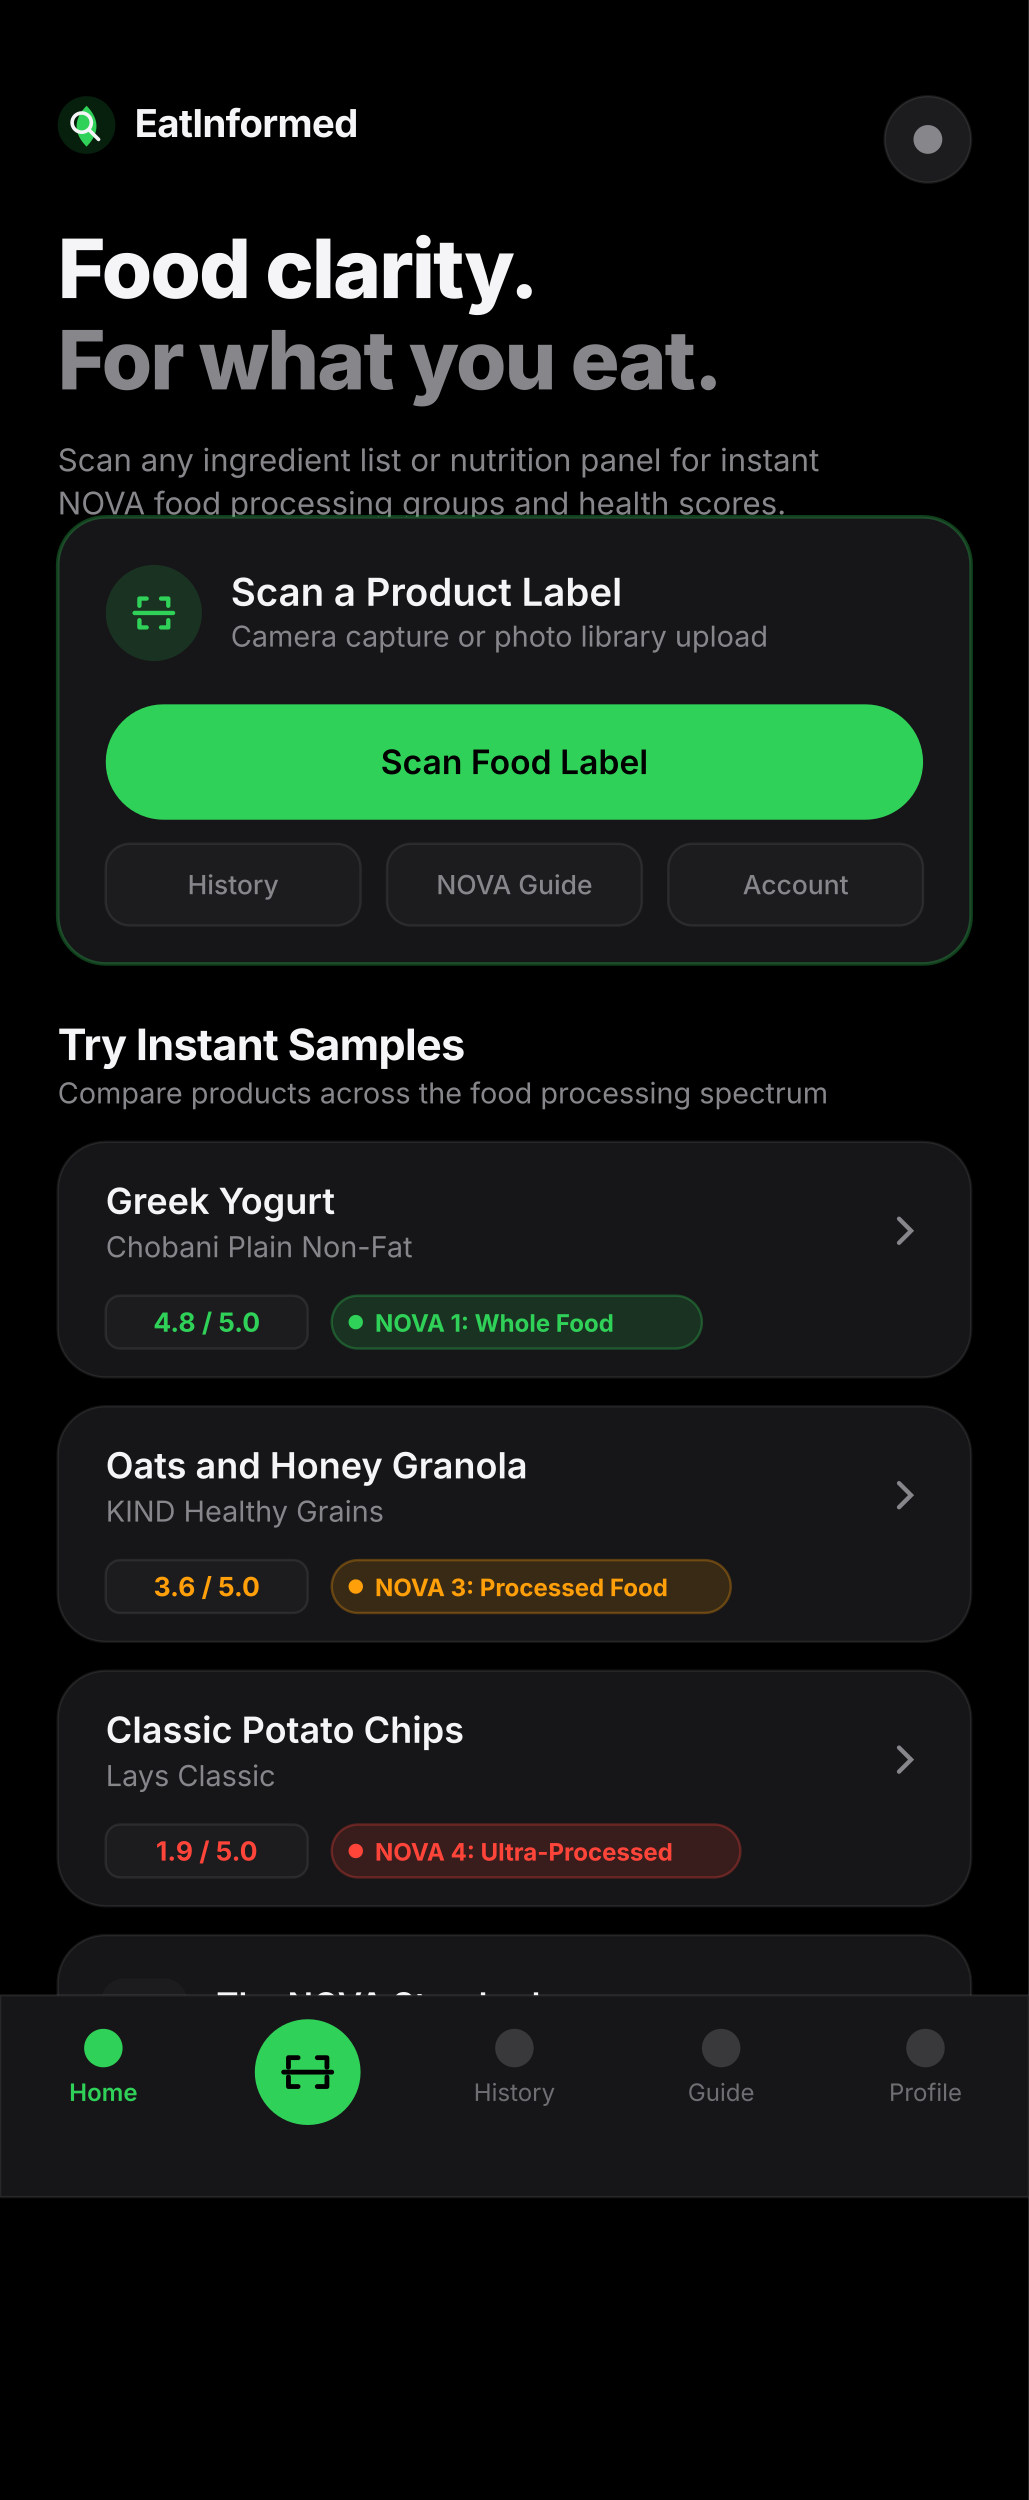
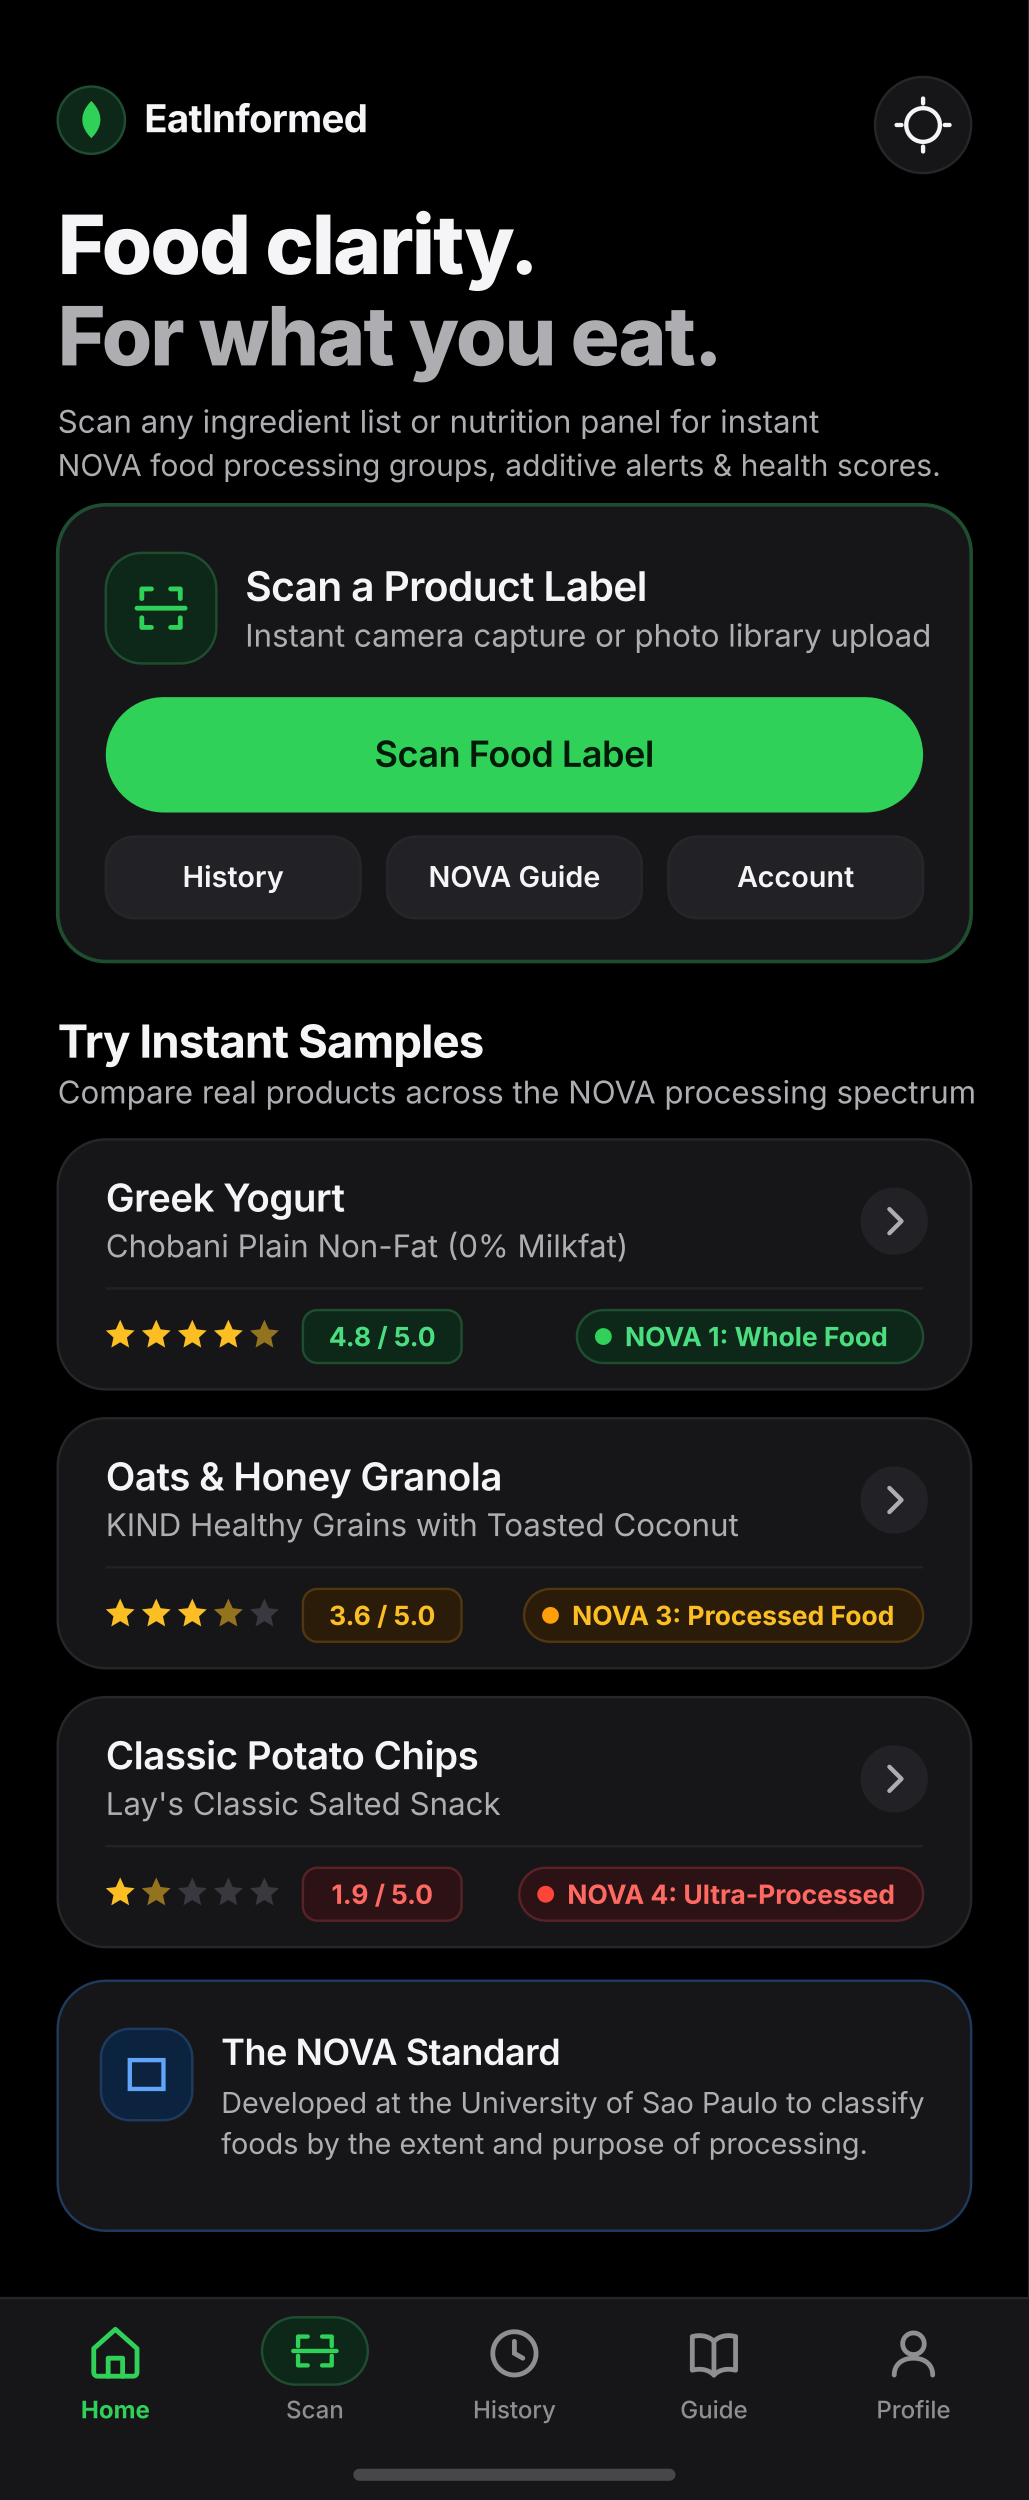
- <svg xmlns="http://www.w3.org/2000/svg" width="428" height="1040" viewBox="0 0 428 1040" fill="none">
-   <defs>
-     <style>
-       text { font-family: -apple-system, BlinkMacSystemFont, 'SF Pro Display', 'SF Pro Text', 'Inter', Helvetica, Arial, sans-serif; }
-     </style>
-   </defs>
+ <svg xmlns="http://www.w3.org/2000/svg" width="428" height="1040" viewBox="0 0 428 1040">
  <rect id="Background" width="428" height="1040" fill="#000000" />
-   <g id="Header" transform="translate(24, 40)">
+   <g id="Header" transform="translate(24, 36)">
    <g id="Brand_Row">
-       <circle cx="12" cy="12" r="12" fill="rgba(48, 209, 88, 0.15)" />
-       <path d="M12 4C7 9 6 15 12 21C18 15 17 9 12 4Z" fill="#30D158" />
-       <circle cx="10" cy="11" r="4" stroke="#F5F5F7" stroke-width="1.5" fill="none" />
-       <line x1="13" y1="14" x2="17" y2="18" stroke="#F5F5F7" stroke-width="1.5" stroke-linecap="round" />
-       <text x="32" y="17" font-size="16" font-weight="700" fill="#F5F5F7" letter-spacing="-0.3">EatInformed</text>
-       <g id="Theme_Toggle" transform="translate(344, 0)">
-         <rect width="36" height="36" rx="18" fill="#1C1C1E" stroke="rgba(255, 255, 255, 0.08)" stroke-width="1" />
-         <circle cx="18" cy="18" r="6" fill="#86868B" />
+       <rect x="0" y="0" width="28" height="28" rx="14" fill="#0D2818" stroke="#1E4E30" stroke-width="1" />
+       <path d="M14 6C9.5 10.5 8.5 16 14 21.5C19.5 16 18.5 10.5 14 6Z" fill="#30D158" />
+       <text x="36" y="19" font-family="Inter, -apple-system, BlinkMacSystemFont, 'SF Pro Display', 'SF Pro Text', 'DejaVu Sans', Helvetica, Arial, sans-serif" font-size="16" font-weight="700" fill="#F5F5F7" text-anchor="start" letter-spacing="-0.3">EatInformed</text>
+       <g id="Theme_Toggle" transform="translate(340, -4)">
+         <rect width="40" height="40" rx="20" fill="#161618" stroke="#26262A" stroke-width="1" />
+         <circle cx="20" cy="20" r="7" fill="none" stroke="#F5F5F7" stroke-width="1.8" />
+         <line x1="20" y1="9" x2="20" y2="11" stroke="#F5F5F7" stroke-width="1.8" stroke-linecap="round" />
+         <line x1="20" y1="29" x2="20" y2="31" stroke="#F5F5F7" stroke-width="1.8" stroke-linecap="round" />
+         <line x1="9" y1="20" x2="11" y2="20" stroke="#F5F5F7" stroke-width="1.8" stroke-linecap="round" />
+         <line x1="29" y1="20" x2="31" y2="20" stroke="#F5F5F7" stroke-width="1.8" stroke-linecap="round" />
      </g>
    </g>
-     <g id="Hero_Titles" transform="translate(0, 52)">
-       <text x="0" y="32" font-size="34" font-weight="800" fill="#F5F5F7" letter-spacing="-0.8">Food clarity.</text>
-       <text x="0" y="70" font-size="34" font-weight="800" fill="#86868B" letter-spacing="-0.8">For what you eat.</text>
-       <text x="0" y="104" font-size="13" font-weight="400" fill="#86868B" width="380">
-         <tspan x="0" dy="0">Scan any ingredient list or nutrition panel for instant</tspan>
-         <tspan x="0" dy="18">NOVA food processing groups and health scores.</tspan>
-       </text>
+     <g id="Hero_Titles" transform="translate(0, 48)">
+       <text x="0" y="30" font-family="Inter, -apple-system, BlinkMacSystemFont, 'SF Pro Display', 'SF Pro Text', 'DejaVu Sans', Helvetica, Arial, sans-serif" font-size="34" font-weight="800" fill="#F5F5F7" text-anchor="start" letter-spacing="-0.8">Food clarity.</text>
+       <text x="0" y="68" font-family="Inter, -apple-system, BlinkMacSystemFont, 'SF Pro Display', 'SF Pro Text', 'DejaVu Sans', Helvetica, Arial, sans-serif" font-size="34" font-weight="800" fill="#AEAEB2" text-anchor="start" letter-spacing="-0.8">For what you eat.</text>
+       <text x="0" y="96" font-family="Inter, -apple-system, BlinkMacSystemFont, 'SF Pro Display', 'SF Pro Text', 'DejaVu Sans', Helvetica, Arial, sans-serif" font-size="13" font-weight="400" fill="#AEAEB2" text-anchor="start">Scan any ingredient list or nutrition panel for instant</text>
+       <text x="0" y="114" font-family="Inter, -apple-system, BlinkMacSystemFont, 'SF Pro Display', 'SF Pro Text', 'DejaVu Sans', Helvetica, Arial, sans-serif" font-size="12.5" font-weight="400" fill="#AEAEB2" text-anchor="start">NOVA food processing groups, additive alerts &amp; health scores.</text>
    </g>
  </g>
-   <g id="Card_Quick_Scan" transform="translate(24, 215)">
-     <rect width="380" height="186" rx="20" fill="#161618" stroke="rgba(48, 209, 88, 0.3)" stroke-width="1.5" />
+   <g id="Card_Quick_Scan" transform="translate(24, 210)">
+     <rect width="380" height="190" rx="20" fill="#161618" stroke="#1E4E30" stroke-width="1.5" />
    <g transform="translate(20, 20)">
-       <circle cx="20" cy="20" r="20" fill="rgba(48, 209, 88, 0.15)" />
-       <path d="M14 14h3M14 14v3M26 14h-3M26 14v3M14 26h3M14 26v-3M26 26h-3M26 26v-3" stroke="#30D158" stroke-width="1.8" stroke-linecap="round" fill="none" />
-       <line x1="12" y1="20" x2="28" y2="20" stroke="#30D158" stroke-width="1.8" stroke-linecap="round" />
-       <text x="52" y="17" font-size="16" font-weight="600" fill="#F5F5F7">Scan a Product Label</text>
-       <text x="52" y="34" font-size="12" font-weight="400" fill="#86868B">Camera capture or photo library upload</text>
+       <rect width="46" height="46" rx="15" fill="#0D2818" stroke="#1E4E30" stroke-width="1" />
+       <path d="M15 15h4M15 15v4M31 15h-4M31 15v4M15 31h4M15 31v-4M31 31h-4M31 31v-4" stroke="#30D158" stroke-width="2" stroke-linecap="round" fill="none" />
+       <line x1="13" y1="23" x2="33" y2="23" stroke="#30D158" stroke-width="2" stroke-linecap="round" />
+       <text x="58" y="20" font-family="Inter, -apple-system, BlinkMacSystemFont, 'SF Pro Display', 'SF Pro Text', 'DejaVu Sans', Helvetica, Arial, sans-serif" font-size="17" font-weight="600" fill="#F5F5F7" text-anchor="start" letter-spacing="-0.3">Scan a Product Label</text>
+       <text x="58" y="39" font-family="Inter, -apple-system, BlinkMacSystemFont, 'SF Pro Display', 'SF Pro Text', 'DejaVu Sans', Helvetica, Arial, sans-serif" font-size="13" font-weight="400" fill="#AEAEB2" text-anchor="start">Instant camera capture or photo library upload</text>
    </g>
-     <g id="Button_Scan" transform="translate(20, 78)">
+     <g id="Button_Scan" transform="translate(20, 80)">
      <rect width="340" height="48" rx="24" fill="#30D158" />
-       <text x="170" y="29" font-size="14" font-weight="600" fill="#000000" text-anchor="middle">Scan Food Label</text>
+       <text x="170" y="29" font-family="Inter, -apple-system, BlinkMacSystemFont, 'SF Pro Display', 'SF Pro Text', 'DejaVu Sans', Helvetica, Arial, sans-serif" font-size="15" font-weight="600" fill="#031A09" text-anchor="middle" letter-spacing="-0.2">Scan Food Label</text>
    </g>
-     <g id="Quick_Nav_Row" transform="translate(20, 136)">
+     <g id="Quick_Nav_Row" transform="translate(20, 138)">
      <g id="Quick_History">
-         <rect width="106" height="34" rx="10" fill="#1C1C1E" stroke="rgba(255, 255, 255, 0.08)" stroke-width="1" />
-         <text x="53" y="21" font-size="11" font-weight="500" fill="#86868B" text-anchor="middle">History</text>
+         <rect width="106" height="34" rx="12" fill="#222226" stroke="#26262A" stroke-width="1" />
+         <text x="53" y="21" font-family="Inter, -apple-system, BlinkMacSystemFont, 'SF Pro Display', 'SF Pro Text', 'DejaVu Sans', Helvetica, Arial, sans-serif" font-size="12" font-weight="600" fill="#F5F5F7" text-anchor="middle">History</text>
      </g>
      <g id="Quick_Guide" transform="translate(117, 0)">
-         <rect width="106" height="34" rx="10" fill="#1C1C1E" stroke="rgba(255, 255, 255, 0.08)" stroke-width="1" />
-         <text x="53" y="21" font-size="11" font-weight="500" fill="#86868B" text-anchor="middle">NOVA Guide</text>
+         <rect width="106" height="34" rx="12" fill="#222226" stroke="#26262A" stroke-width="1" />
+         <text x="53" y="21" font-family="Inter, -apple-system, BlinkMacSystemFont, 'SF Pro Display', 'SF Pro Text', 'DejaVu Sans', Helvetica, Arial, sans-serif" font-size="12" font-weight="600" fill="#F5F5F7" text-anchor="middle">NOVA Guide</text>
      </g>
      <g id="Quick_Account" transform="translate(234, 0)">
-         <rect width="106" height="34" rx="10" fill="#1C1C1E" stroke="rgba(255, 255, 255, 0.08)" stroke-width="1" />
-         <text x="53" y="21" font-size="11" font-weight="500" fill="#86868B" text-anchor="middle">Account</text>
+         <rect width="106" height="34" rx="12" fill="#222226" stroke="#26262A" stroke-width="1" />
+         <text x="53" y="21" font-family="Inter, -apple-system, BlinkMacSystemFont, 'SF Pro Display', 'SF Pro Text', 'DejaVu Sans', Helvetica, Arial, sans-serif" font-size="12" font-weight="600" fill="#F5F5F7" text-anchor="middle">Account</text>
      </g>
    </g>
  </g>
-   <g id="Section_Samples_Header" transform="translate(24, 425)">
-     <text x="0" y="16" font-size="18" font-weight="700" fill="#F5F5F7" letter-spacing="-0.3">Try Instant Samples</text>
-     <text x="0" y="34" font-size="12" font-weight="400" fill="#86868B">Compare products across the food processing spectrum</text>
+   <g id="Section_Samples_Header" transform="translate(24, 424)">
+     <text x="0" y="16" font-family="Inter, -apple-system, BlinkMacSystemFont, 'SF Pro Display', 'SF Pro Text', 'DejaVu Sans', Helvetica, Arial, sans-serif" font-size="19" font-weight="700" fill="#F5F5F7" text-anchor="start" letter-spacing="-0.4">Try Instant Samples</text>
+     <text x="0" y="35" font-family="Inter, -apple-system, BlinkMacSystemFont, 'SF Pro Display', 'SF Pro Text', 'DejaVu Sans', Helvetica, Arial, sans-serif" font-size="13" font-weight="400" fill="#AEAEB2" text-anchor="start">Compare real products across the NOVA processing spectrum</text>
  </g>
-   <g id="Sample_Card_Yogurt" transform="translate(24, 475)">
-     <rect width="380" height="98" rx="20" fill="#161618" stroke="rgba(255, 255, 255, 0.08)" stroke-width="1" />
-     <text x="20" y="30" font-size="15" font-weight="600" fill="#F5F5F7">Greek Yogurt</text>
-     <text x="20" y="48" font-size="12" font-weight="400" fill="#86868B">Chobani Plain Non-Fat</text>
-     <path d="M350 32l5 5-5 5" stroke="#86868B" stroke-width="1.8" stroke-linecap="round" fill="none" />
-     <g transform="translate(20, 64)">
-       <rect width="84" height="22" rx="6" fill="#1C1C1E" stroke="rgba(255, 255, 255, 0.08)" stroke-width="1" />
-       <text x="42" y="15" font-size="11" font-weight="700" fill="#30D158" text-anchor="middle">4.8 / 5.0</text>
-       <g transform="translate(94, 0)">
-         <rect width="154" height="22" rx="11" fill="rgba(48, 209, 88, 0.15)" stroke="rgba(48, 209, 88, 0.3)" stroke-width="1" />
-         <circle cx="10" cy="11" r="3" fill="#30D158" />
-         <text x="18" y="15" font-size="10" font-weight="700" fill="#30D158">NOVA 1: Whole Food</text>
+   <g id="Sample_Card_Yogurt" transform="translate(24, 474)">
+     <rect width="380" height="104" rx="20" fill="#161618" stroke="#26262A" stroke-width="1" />
+     <text x="20" y="30" font-family="Inter, -apple-system, BlinkMacSystemFont, 'SF Pro Display', 'SF Pro Text', 'DejaVu Sans', Helvetica, Arial, sans-serif" font-size="16" font-weight="600" fill="#F5F5F7" text-anchor="start" letter-spacing="-0.2">Greek Yogurt</text>
+     <text x="20" y="49" font-family="Inter, -apple-system, BlinkMacSystemFont, 'SF Pro Display', 'SF Pro Text', 'DejaVu Sans', Helvetica, Arial, sans-serif" font-size="13" font-weight="400" fill="#AEAEB2" text-anchor="start">Chobani Plain Non-Fat (0% Milkfat)</text>
+     <circle cx="348" cy="34" r="14" fill="#222226" />
+     <path d="M346 29l5 5-5 5" stroke="#AEAEB2" stroke-width="1.8" stroke-linecap="round" stroke-linejoin="round" fill="none" />
+     <line x1="20" y1="62" x2="360" y2="62" stroke="#222226" stroke-width="1" />
+     <g transform="translate(20, 71)">
+       <polygon points="6,4 7.8,8 12,8.5 8.8,11.4 9.7,15.6 6,13.4 2.3,15.6 3.2,11.4 0,8.5 4.2,8" fill="#FBBF24" />
+       <polygon points="21,4 22.8,8 27,8.5 23.8,11.4 24.7,15.6 21,13.4 17.3,15.6 18.2,11.4 15,8.5 19.2,8" fill="#FBBF24" />
+       <polygon points="36,4 37.8,8 42,8.5 38.8,11.4 39.7,15.6 36,13.4 32.3,15.6 33.2,11.4 30,8.5 34.2,8" fill="#FBBF24" />
+       <polygon points="51,4 52.8,8 57,8.5 53.8,11.4 54.7,15.6 51,13.4 47.3,15.6 48.2,11.4 45,8.5 49.2,8" fill="#FBBF24" />
+       <polygon points="66,4 67.8,8 72,8.5 68.8,11.4 69.7,15.6 66,13.4 62.3,15.6 63.2,11.4 60,8.5 64.2,8" fill="#FBBF24" fill-opacity="0.55" />
+       <rect x="82" y="0" width="66" height="22" rx="6" fill="#0D2818" stroke="#1E4E30" stroke-width="1" />
+       <text x="115" y="15" font-family="Inter, -apple-system, BlinkMacSystemFont, 'SF Pro Display', 'SF Pro Text', 'DejaVu Sans', Helvetica, Arial, sans-serif" font-size="11" font-weight="700" fill="#4ADE80" text-anchor="middle">4.8 / 5.0</text>
+       <g transform="translate(196, 0)">
+         <rect width="144" height="22" rx="11" fill="#0D2818" stroke="#1E4E30" stroke-width="1" />
+         <circle cx="11" cy="11" r="3.5" fill="#30D158" />
+         <text x="20" y="15" font-family="Inter, -apple-system, BlinkMacSystemFont, 'SF Pro Display', 'SF Pro Text', 'DejaVu Sans', Helvetica, Arial, sans-serif" font-size="11" font-weight="700" fill="#4ADE80" text-anchor="start">NOVA 1: Whole Food</text>
      </g>
    </g>
  </g>
-   <g id="Sample_Card_Granola" transform="translate(24, 585)">
-     <rect width="380" height="98" rx="20" fill="#161618" stroke="rgba(255, 255, 255, 0.08)" stroke-width="1" />
-     <text x="20" y="30" font-size="15" font-weight="600" fill="#F5F5F7">Oats and Honey Granola</text>
-     <text x="20" y="48" font-size="12" font-weight="400" fill="#86868B">KIND Healthy Grains</text>
-     <path d="M350 32l5 5-5 5" stroke="#86868B" stroke-width="1.8" stroke-linecap="round" fill="none" />
-     <g transform="translate(20, 64)">
-       <rect width="84" height="22" rx="6" fill="#1C1C1E" stroke="rgba(255, 255, 255, 0.08)" stroke-width="1" />
-       <text x="42" y="15" font-size="11" font-weight="700" fill="#FF9F0A" text-anchor="middle">3.6 / 5.0</text>
-       <g transform="translate(94, 0)">
-         <rect width="166" height="22" rx="11" fill="rgba(255, 159, 10, 0.15)" stroke="rgba(255, 159, 10, 0.3)" stroke-width="1" />
-         <circle cx="10" cy="11" r="3" fill="#FF9F0A" />
-         <text x="18" y="15" font-size="10" font-weight="700" fill="#FF9F0A">NOVA 3: Processed Food</text>
+   <g id="Sample_Card_Granola" transform="translate(24, 590)">
+     <rect width="380" height="104" rx="20" fill="#161618" stroke="#26262A" stroke-width="1" />
+     <text x="20" y="30" font-family="Inter, -apple-system, BlinkMacSystemFont, 'SF Pro Display', 'SF Pro Text', 'DejaVu Sans', Helvetica, Arial, sans-serif" font-size="16" font-weight="600" fill="#F5F5F7" text-anchor="start" letter-spacing="-0.2">Oats &amp; Honey Granola</text>
+     <text x="20" y="49" font-family="Inter, -apple-system, BlinkMacSystemFont, 'SF Pro Display', 'SF Pro Text', 'DejaVu Sans', Helvetica, Arial, sans-serif" font-size="13" font-weight="400" fill="#AEAEB2" text-anchor="start">KIND Healthy Grains with Toasted Coconut</text>
+     <circle cx="348" cy="34" r="14" fill="#222226" />
+     <path d="M346 29l5 5-5 5" stroke="#AEAEB2" stroke-width="1.8" stroke-linecap="round" stroke-linejoin="round" fill="none" />
+     <line x1="20" y1="62" x2="360" y2="62" stroke="#222226" stroke-width="1" />
+     <g transform="translate(20, 71)">
+       <polygon points="6,4 7.8,8 12,8.5 8.8,11.4 9.7,15.6 6,13.4 2.3,15.6 3.2,11.4 0,8.5 4.2,8" fill="#FBBF24" />
+       <polygon points="21,4 22.8,8 27,8.5 23.8,11.4 24.7,15.6 21,13.4 17.3,15.6 18.2,11.4 15,8.5 19.2,8" fill="#FBBF24" />
+       <polygon points="36,4 37.8,8 42,8.5 38.8,11.4 39.7,15.6 36,13.4 32.3,15.6 33.2,11.4 30,8.5 34.2,8" fill="#FBBF24" />
+       <polygon points="51,4 52.8,8 57,8.5 53.8,11.4 54.7,15.6 51,13.4 47.3,15.6 48.2,11.4 45,8.5 49.2,8" fill="#FBBF24" fill-opacity="0.55" />
+       <polygon points="66,4 67.8,8 72,8.5 68.8,11.4 69.7,15.6 66,13.4 62.3,15.6 63.2,11.4 60,8.5 64.2,8" fill="#38383E" />
+       <rect x="82" y="0" width="66" height="22" rx="6" fill="#2A1C08" stroke="#523610" stroke-width="1" />
+       <text x="115" y="15" font-family="Inter, -apple-system, BlinkMacSystemFont, 'SF Pro Display', 'SF Pro Text', 'DejaVu Sans', Helvetica, Arial, sans-serif" font-size="11" font-weight="700" fill="#FBBF24" text-anchor="middle">3.6 / 5.0</text>
+       <g transform="translate(174, 0)">
+         <rect width="166" height="22" rx="11" fill="#2A1C08" stroke="#523610" stroke-width="1" />
+         <circle cx="11" cy="11" r="3.5" fill="#FF9F0A" />
+         <text x="20" y="15" font-family="Inter, -apple-system, BlinkMacSystemFont, 'SF Pro Display', 'SF Pro Text', 'DejaVu Sans', Helvetica, Arial, sans-serif" font-size="11" font-weight="700" fill="#FBBF24" text-anchor="start">NOVA 3: Processed Food</text>
      </g>
    </g>
  </g>
-   <g id="Sample_Card_Chips" transform="translate(24, 695)">
-     <rect width="380" height="98" rx="20" fill="#161618" stroke="rgba(255, 255, 255, 0.08)" stroke-width="1" />
-     <text x="20" y="30" font-size="15" font-weight="600" fill="#F5F5F7">Classic Potato Chips</text>
-     <text x="20" y="48" font-size="12" font-weight="400" fill="#86868B">Lays Classic</text>
-     <path d="M350 32l5 5-5 5" stroke="#86868B" stroke-width="1.8" stroke-linecap="round" fill="none" />
-     <g transform="translate(20, 64)">
-       <rect width="84" height="22" rx="6" fill="#1C1C1E" stroke="rgba(255, 255, 255, 0.08)" stroke-width="1" />
-       <text x="42" y="15" font-size="11" font-weight="700" fill="#FF453A" text-anchor="middle">1.9 / 5.0</text>
-       <g transform="translate(94, 0)">
-         <rect width="170" height="22" rx="11" fill="rgba(255, 69, 58, 0.15)" stroke="rgba(255, 69, 58, 0.3)" stroke-width="1" />
-         <circle cx="10" cy="11" r="3" fill="#FF453A" />
-         <text x="18" y="15" font-size="10" font-weight="700" fill="#FF453A">NOVA 4: Ultra-Processed</text>
+   <g id="Sample_Card_Chips" transform="translate(24, 706)">
+     <rect width="380" height="104" rx="20" fill="#161618" stroke="#26262A" stroke-width="1" />
+     <text x="20" y="30" font-family="Inter, -apple-system, BlinkMacSystemFont, 'SF Pro Display', 'SF Pro Text', 'DejaVu Sans', Helvetica, Arial, sans-serif" font-size="16" font-weight="600" fill="#F5F5F7" text-anchor="start" letter-spacing="-0.2">Classic Potato Chips</text>
+     <text x="20" y="49" font-family="Inter, -apple-system, BlinkMacSystemFont, 'SF Pro Display', 'SF Pro Text', 'DejaVu Sans', Helvetica, Arial, sans-serif" font-size="13" font-weight="400" fill="#AEAEB2" text-anchor="start">Lay's Classic Salted Snack</text>
+     <circle cx="348" cy="34" r="14" fill="#222226" />
+     <path d="M346 29l5 5-5 5" stroke="#AEAEB2" stroke-width="1.8" stroke-linecap="round" stroke-linejoin="round" fill="none" />
+     <line x1="20" y1="62" x2="360" y2="62" stroke="#222226" stroke-width="1" />
+     <g transform="translate(20, 71)">
+       <polygon points="6,4 7.8,8 12,8.5 8.8,11.4 9.7,15.6 6,13.4 2.3,15.6 3.2,11.4 0,8.5 4.2,8" fill="#FBBF24" />
+       <polygon points="21,4 22.8,8 27,8.5 23.8,11.4 24.7,15.6 21,13.4 17.3,15.6 18.2,11.4 15,8.5 19.2,8" fill="#FBBF24" fill-opacity="0.55" />
+       <polygon points="36,4 37.8,8 42,8.5 38.8,11.4 39.7,15.6 36,13.4 32.3,15.6 33.2,11.4 30,8.5 34.2,8" fill="#38383E" />
+       <polygon points="51,4 52.8,8 57,8.5 53.8,11.4 54.7,15.6 51,13.4 47.3,15.6 48.2,11.4 45,8.5 49.2,8" fill="#38383E" />
+       <polygon points="66,4 67.8,8 72,8.5 68.8,11.4 69.7,15.6 66,13.4 62.3,15.6 63.2,11.4 60,8.5 64.2,8" fill="#38383E" />
+       <rect x="82" y="0" width="66" height="22" rx="6" fill="#2C1215" stroke="#582226" stroke-width="1" />
+       <text x="115" y="15" font-family="Inter, -apple-system, BlinkMacSystemFont, 'SF Pro Display', 'SF Pro Text', 'DejaVu Sans', Helvetica, Arial, sans-serif" font-size="11" font-weight="700" fill="#FF6961" text-anchor="middle">1.9 / 5.0</text>
+       <g transform="translate(172, 0)">
+         <rect width="168" height="22" rx="11" fill="#2C1215" stroke="#582226" stroke-width="1" />
+         <circle cx="11" cy="11" r="3.5" fill="#FF453A" />
+         <text x="20" y="15" font-family="Inter, -apple-system, BlinkMacSystemFont, 'SF Pro Display', 'SF Pro Text', 'DejaVu Sans', Helvetica, Arial, sans-serif" font-size="11" font-weight="700" fill="#FF6961" text-anchor="start">NOVA 4: Ultra-Processed</text>
      </g>
    </g>
  </g>
-   <g id="Card_NOVA_Banner" transform="translate(24, 805)">
-     <rect width="380" height="96" rx="20" fill="#161618" stroke="rgba(255, 255, 255, 0.08)" stroke-width="1" />
-     <g transform="translate(18, 18)">
-       <rect width="36" height="36" rx="10" fill="#1C1C1E" />
-       <path d="M12 14h12v10H12z" stroke="#0A84FF" stroke-width="1.8" fill="none" />
-       <text x="48" y="16" font-size="14" font-weight="600" fill="#F5F5F7">The NOVA Standard</text>
-       <text x="48" y="34" font-size="11" font-weight="400" fill="#86868B">
-         <tspan x="48" dy="0">International benchmark classifying foods by the</tspan>
-         <tspan x="48" dy="16">extent and purpose of industrial processing.</tspan>
-       </text>
+   <g id="Card_NOVA_Banner" transform="translate(24, 824)">
+     <rect width="380" height="104" rx="20" fill="#161618" stroke="#1E3A5F" stroke-width="1" />
+     <g transform="translate(18, 20)">
+       <rect width="38" height="38" rx="12" fill="#0C2340" stroke="#1E3A5F" stroke-width="1" />
+       <path d="M12 13h14v12H12z" stroke="#60A5FA" stroke-width="1.8" fill="none" />
+       <text x="50" y="15" font-family="Inter, -apple-system, BlinkMacSystemFont, 'SF Pro Display', 'SF Pro Text', 'DejaVu Sans', Helvetica, Arial, sans-serif" font-size="15" font-weight="600" fill="#F5F5F7" text-anchor="start" letter-spacing="-0.2">The NOVA Standard</text>
+       <text x="50" y="35" font-family="Inter, -apple-system, BlinkMacSystemFont, 'SF Pro Display', 'SF Pro Text', 'DejaVu Sans', Helvetica, Arial, sans-serif" font-size="12" font-weight="400" fill="#AEAEB2" text-anchor="start">Developed at the University of Sao Paulo to classify</text>
+       <text x="50" y="52" font-family="Inter, -apple-system, BlinkMacSystemFont, 'SF Pro Display', 'SF Pro Text', 'DejaVu Sans', Helvetica, Arial, sans-serif" font-size="12" font-weight="400" fill="#AEAEB2" text-anchor="start">foods by the extent and purpose of processing.</text>
    </g>
  </g>
-   <g id="Navigation_Bottom_Tab_Bar" transform="translate(0, 830)">
-     <rect width="428" height="84" fill="#161618" stroke="rgba(255, 255, 255, 0.08)" stroke-width="1" />
-     <g id="Tab_Home">
-       <circle cx="43" cy="22" r="8" fill="#30D158" fill-opacity="1.0" />
-       <text x="43" y="44" font-family="-apple-system, BlinkMacSystemFont, 'SF Pro Display', 'SF Pro Text', 'Inter', Helvetica, Arial, sans-serif" font-size="10" font-weight="600" fill="#30D158" text-anchor="middle">Home</text>
+   <g id="Navigation_Bottom_Tab_Bar" transform="translate(0, 956)">
+     <rect width="428" height="84" fill="#161618" />
+     <line x1="0" y1="0" x2="428" y2="0" stroke="#26262A" stroke-width="1" />
+     <g id="Tab_Home" transform="translate(48, 12)">
+       <path d="M-9 9L0 1L9 9V19A1.5 1.5 0 0 1 7.5 20.5H-7.5A1.5 1.5 0 0 1 -9 19V9Z" stroke="#30D158" stroke-width="2" fill="none" stroke-linecap="round" stroke-linejoin="round" />
+       <path d="M-3 20.5V13H3V20.5" stroke="#30D158" stroke-width="2" fill="none" stroke-linecap="round" stroke-linejoin="round" />
+       <text x="0" y="38" font-family="Inter, -apple-system, BlinkMacSystemFont, 'SF Pro Display', 'SF Pro Text', 'DejaVu Sans', Helvetica, Arial, sans-serif" font-size="10" font-weight="700" fill="#30D158" text-anchor="middle">Home</text>
    </g>
-     <g id="Tab_Scan" transform="translate(106, 10)">
-       <circle cx="22" cy="22" r="22" fill="#30D158" />
-       <path d="M14 16h4M14 16v4M30 16h-4M30 16v4M14 28h4M14 28v-4M30 28h-4M30 28v-4" stroke="#000000" stroke-width="2" stroke-linecap="round" fill="none" />
-       <line x1="12" y1="22" x2="32" y2="22" stroke="#000000" stroke-width="2" stroke-linecap="round" />
+     <g id="Tab_Scan" transform="translate(131, 10)">
+       <rect x="-22" y="-2" width="44" height="28" rx="14" fill="#0D2818" stroke="#1E4E30" stroke-width="1" />
+       <path d="M-7 6h4M-7 6v4M7 6h-4M7 6v4M-7 18h4M-7 18v-4M7 18h-4M7 18v-4" stroke="#30D158" stroke-width="1.8" stroke-linecap="round" fill="none" />
+       <line x1="-9" y1="12" x2="9" y2="12" stroke="#30D158" stroke-width="1.8" stroke-linecap="round" />
+       <text x="0" y="40" font-family="Inter, -apple-system, BlinkMacSystemFont, 'SF Pro Display', 'SF Pro Text', 'DejaVu Sans', Helvetica, Arial, sans-serif" font-size="10" font-weight="500" fill="#8E8E93" text-anchor="middle">Scan</text>
    </g>
-     <g id="Tab_History">
-       <circle cx="214" cy="22" r="8" fill="#6E6E73" fill-opacity="0.4" />
-       <text x="214" y="44" font-family="-apple-system, BlinkMacSystemFont, 'SF Pro Display', 'SF Pro Text', 'Inter', Helvetica, Arial, sans-serif" font-size="10" font-weight="400" fill="#6E6E73" text-anchor="middle">History</text>
+     <g id="Tab_History" transform="translate(214, 12)">
+       <circle cx="0" cy="11" r="9" stroke="#8E8E93" stroke-width="2" fill="none" />
+       <path d="M0 6V11L3.5 13" stroke="#8E8E93" stroke-width="2" stroke-linecap="round" fill="none" />
+       <text x="0" y="38" font-family="Inter, -apple-system, BlinkMacSystemFont, 'SF Pro Display', 'SF Pro Text', 'DejaVu Sans', Helvetica, Arial, sans-serif" font-size="10" font-weight="500" fill="#8E8E93" text-anchor="middle">History</text>
    </g>
-     <g id="Tab_Guide">
-       <circle cx="300" cy="22" r="8" fill="#6E6E73" fill-opacity="0.4" />
-       <text x="300" y="44" font-family="-apple-system, BlinkMacSystemFont, 'SF Pro Display', 'SF Pro Text', 'Inter', Helvetica, Arial, sans-serif" font-size="10" font-weight="400" fill="#6E6E73" text-anchor="middle">Guide</text>
+     <g id="Tab_Guide" transform="translate(297, 12)">
+       <path d="M-9 4C-5 3 -2 4 0 6C2 4 5 3 9 4V18C5 17 2 18 0 20C-2 18 -5 17 -9 18V4Z" stroke="#8E8E93" stroke-width="2" fill="none" stroke-linecap="round" stroke-linejoin="round" />
+       <line x1="0" y1="6" x2="0" y2="20" stroke="#8E8E93" stroke-width="2" stroke-linecap="round" />
+       <text x="0" y="38" font-family="Inter, -apple-system, BlinkMacSystemFont, 'SF Pro Display', 'SF Pro Text', 'DejaVu Sans', Helvetica, Arial, sans-serif" font-size="10" font-weight="500" fill="#8E8E93" text-anchor="middle">Guide</text>
    </g>
-     <g id="Tab_Profile">
-       <circle cx="385" cy="22" r="8" fill="#6E6E73" fill-opacity="0.4" />
-       <text x="385" y="44" font-family="-apple-system, BlinkMacSystemFont, 'SF Pro Display', 'SF Pro Text', 'Inter', Helvetica, Arial, sans-serif" font-size="10" font-weight="400" fill="#6E6E73" text-anchor="middle">Profile</text>
+     <g id="Tab_Profile" transform="translate(380, 12)">
+       <circle cx="0" cy="7" r="4.5" stroke="#8E8E93" stroke-width="2" fill="none" />
+       <path d="M-8 20C-8 15.5 -4.5 13 0 13C4.5 13 8 15.5 8 20" stroke="#8E8E93" stroke-width="2" stroke-linecap="round" fill="none" />
+       <text x="0" y="38" font-family="Inter, -apple-system, BlinkMacSystemFont, 'SF Pro Display', 'SF Pro Text', 'DejaVu Sans', Helvetica, Arial, sans-serif" font-size="10" font-weight="500" fill="#8E8E93" text-anchor="middle">Profile</text>
    </g>
+     <rect x="147" y="71" width="134" height="5" rx="2.5" fill="#F5F5F7" fill-opacity="0.22" />
  </g>
</svg>
